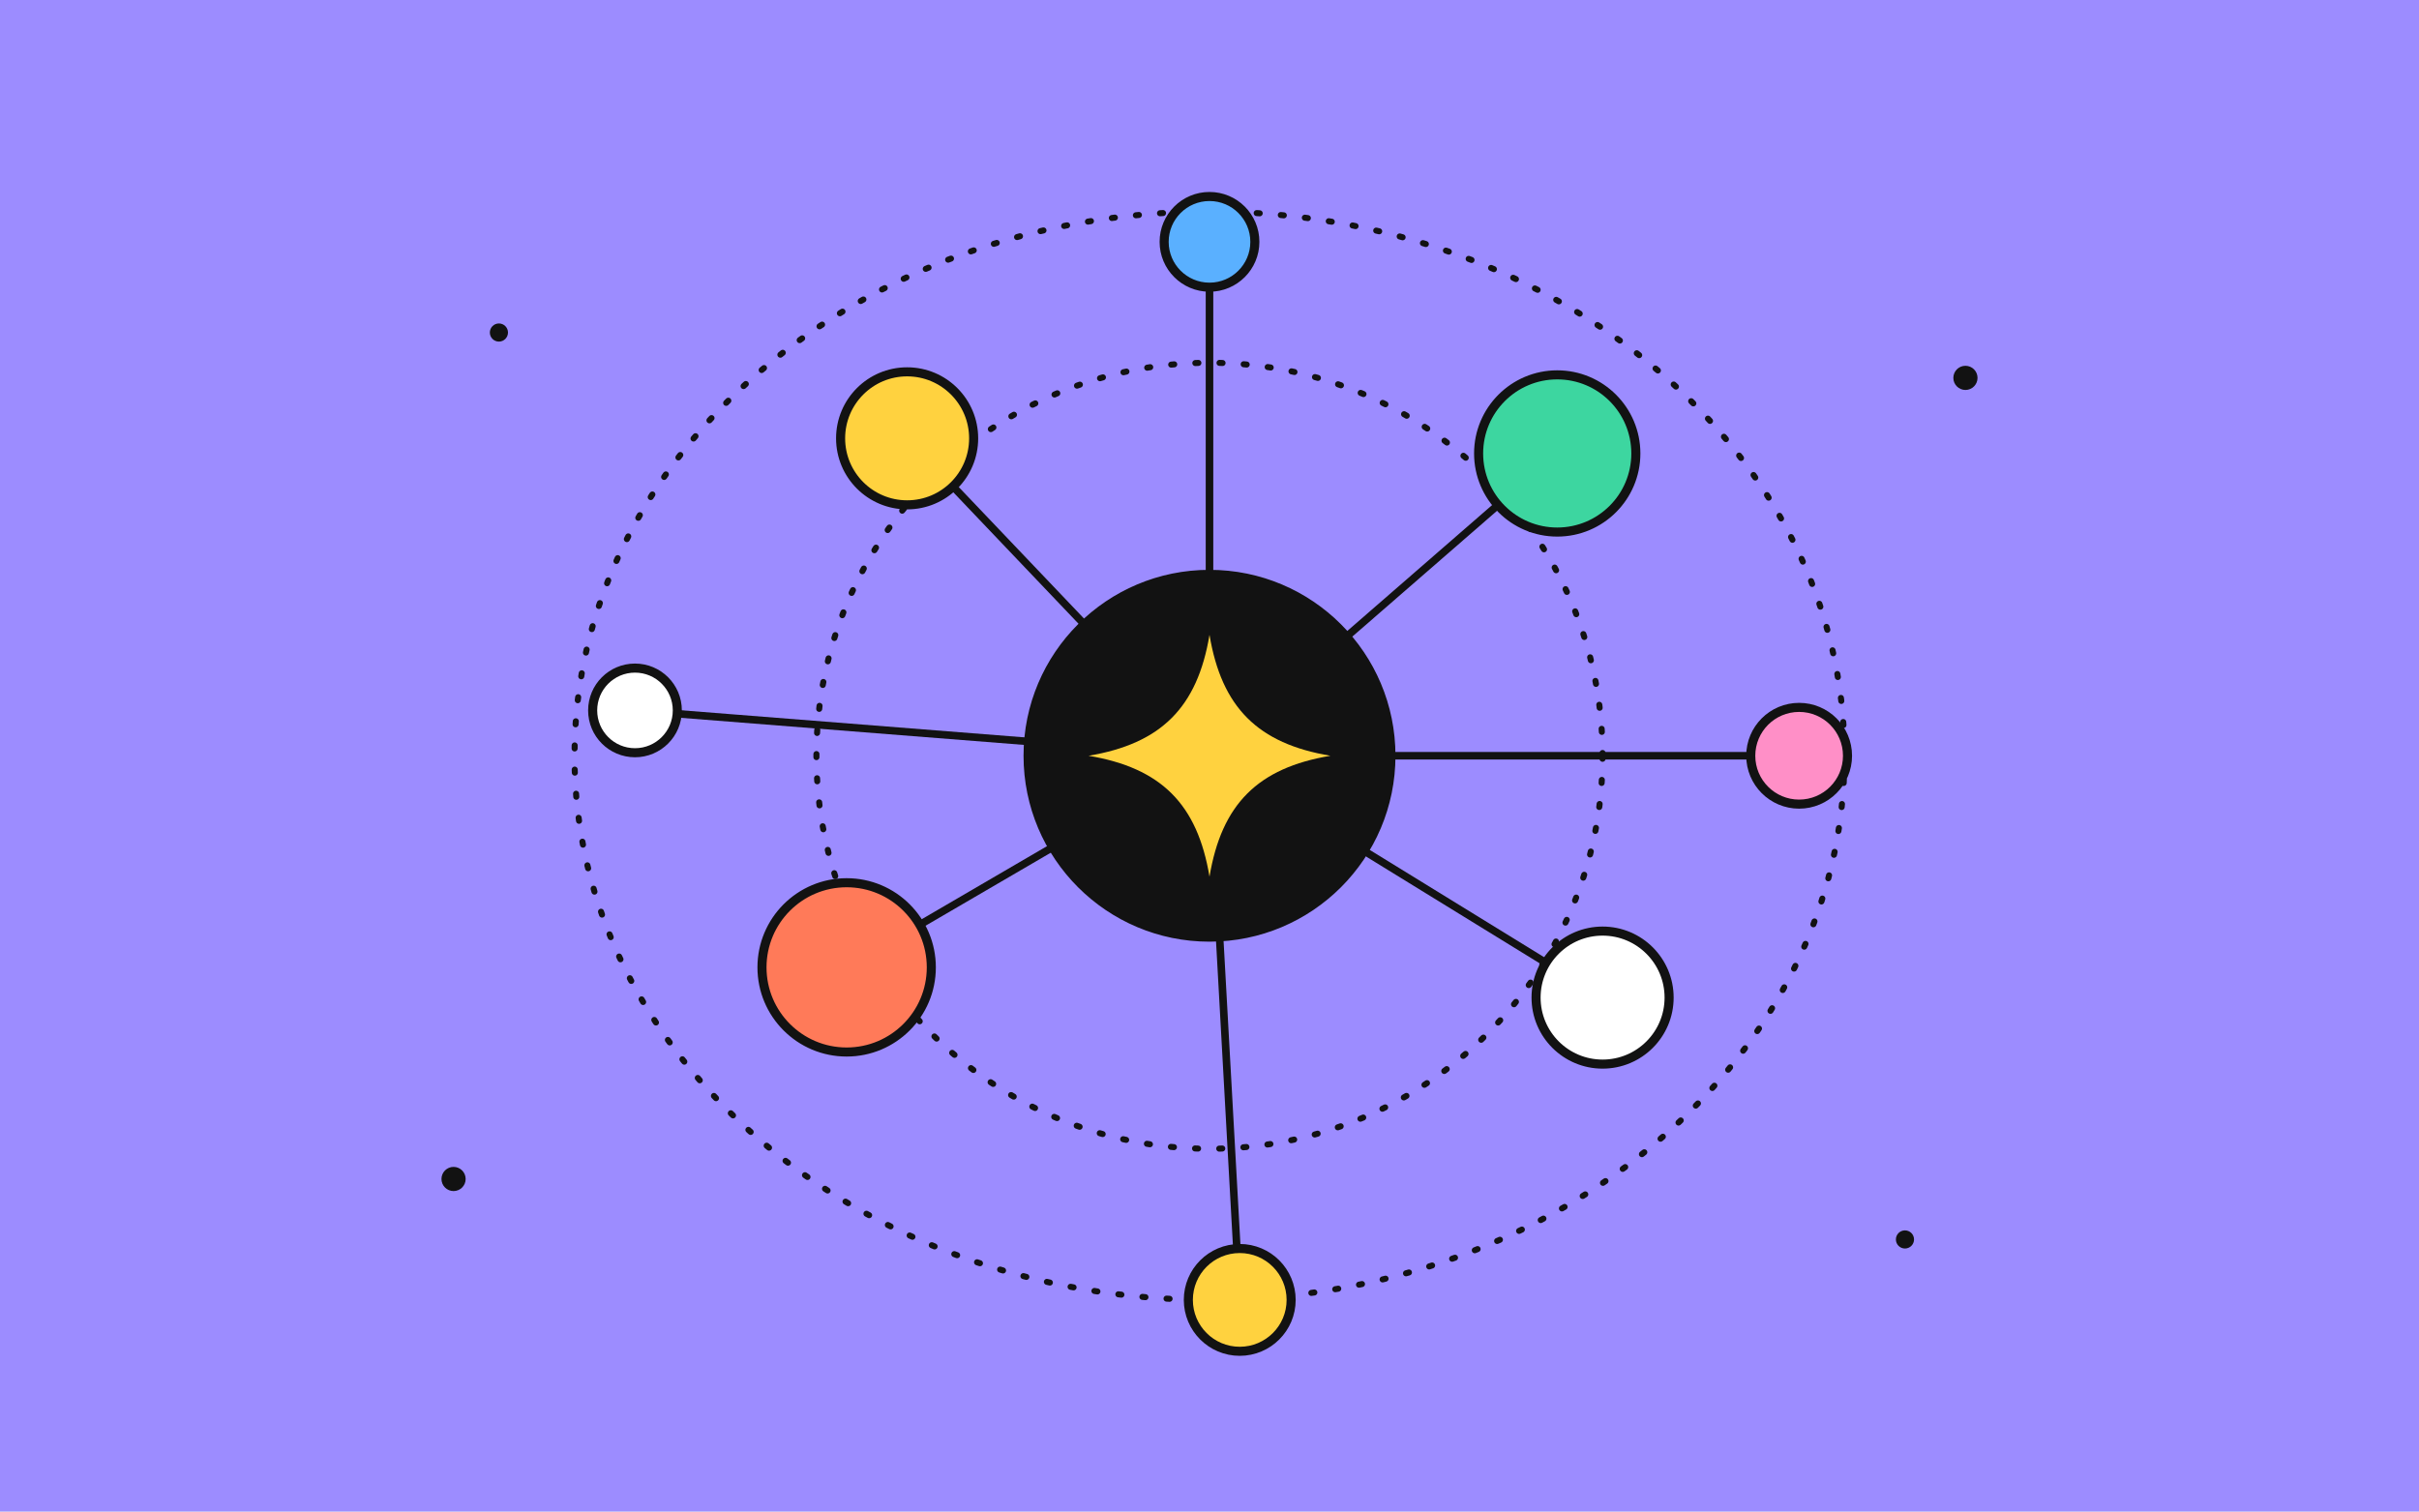
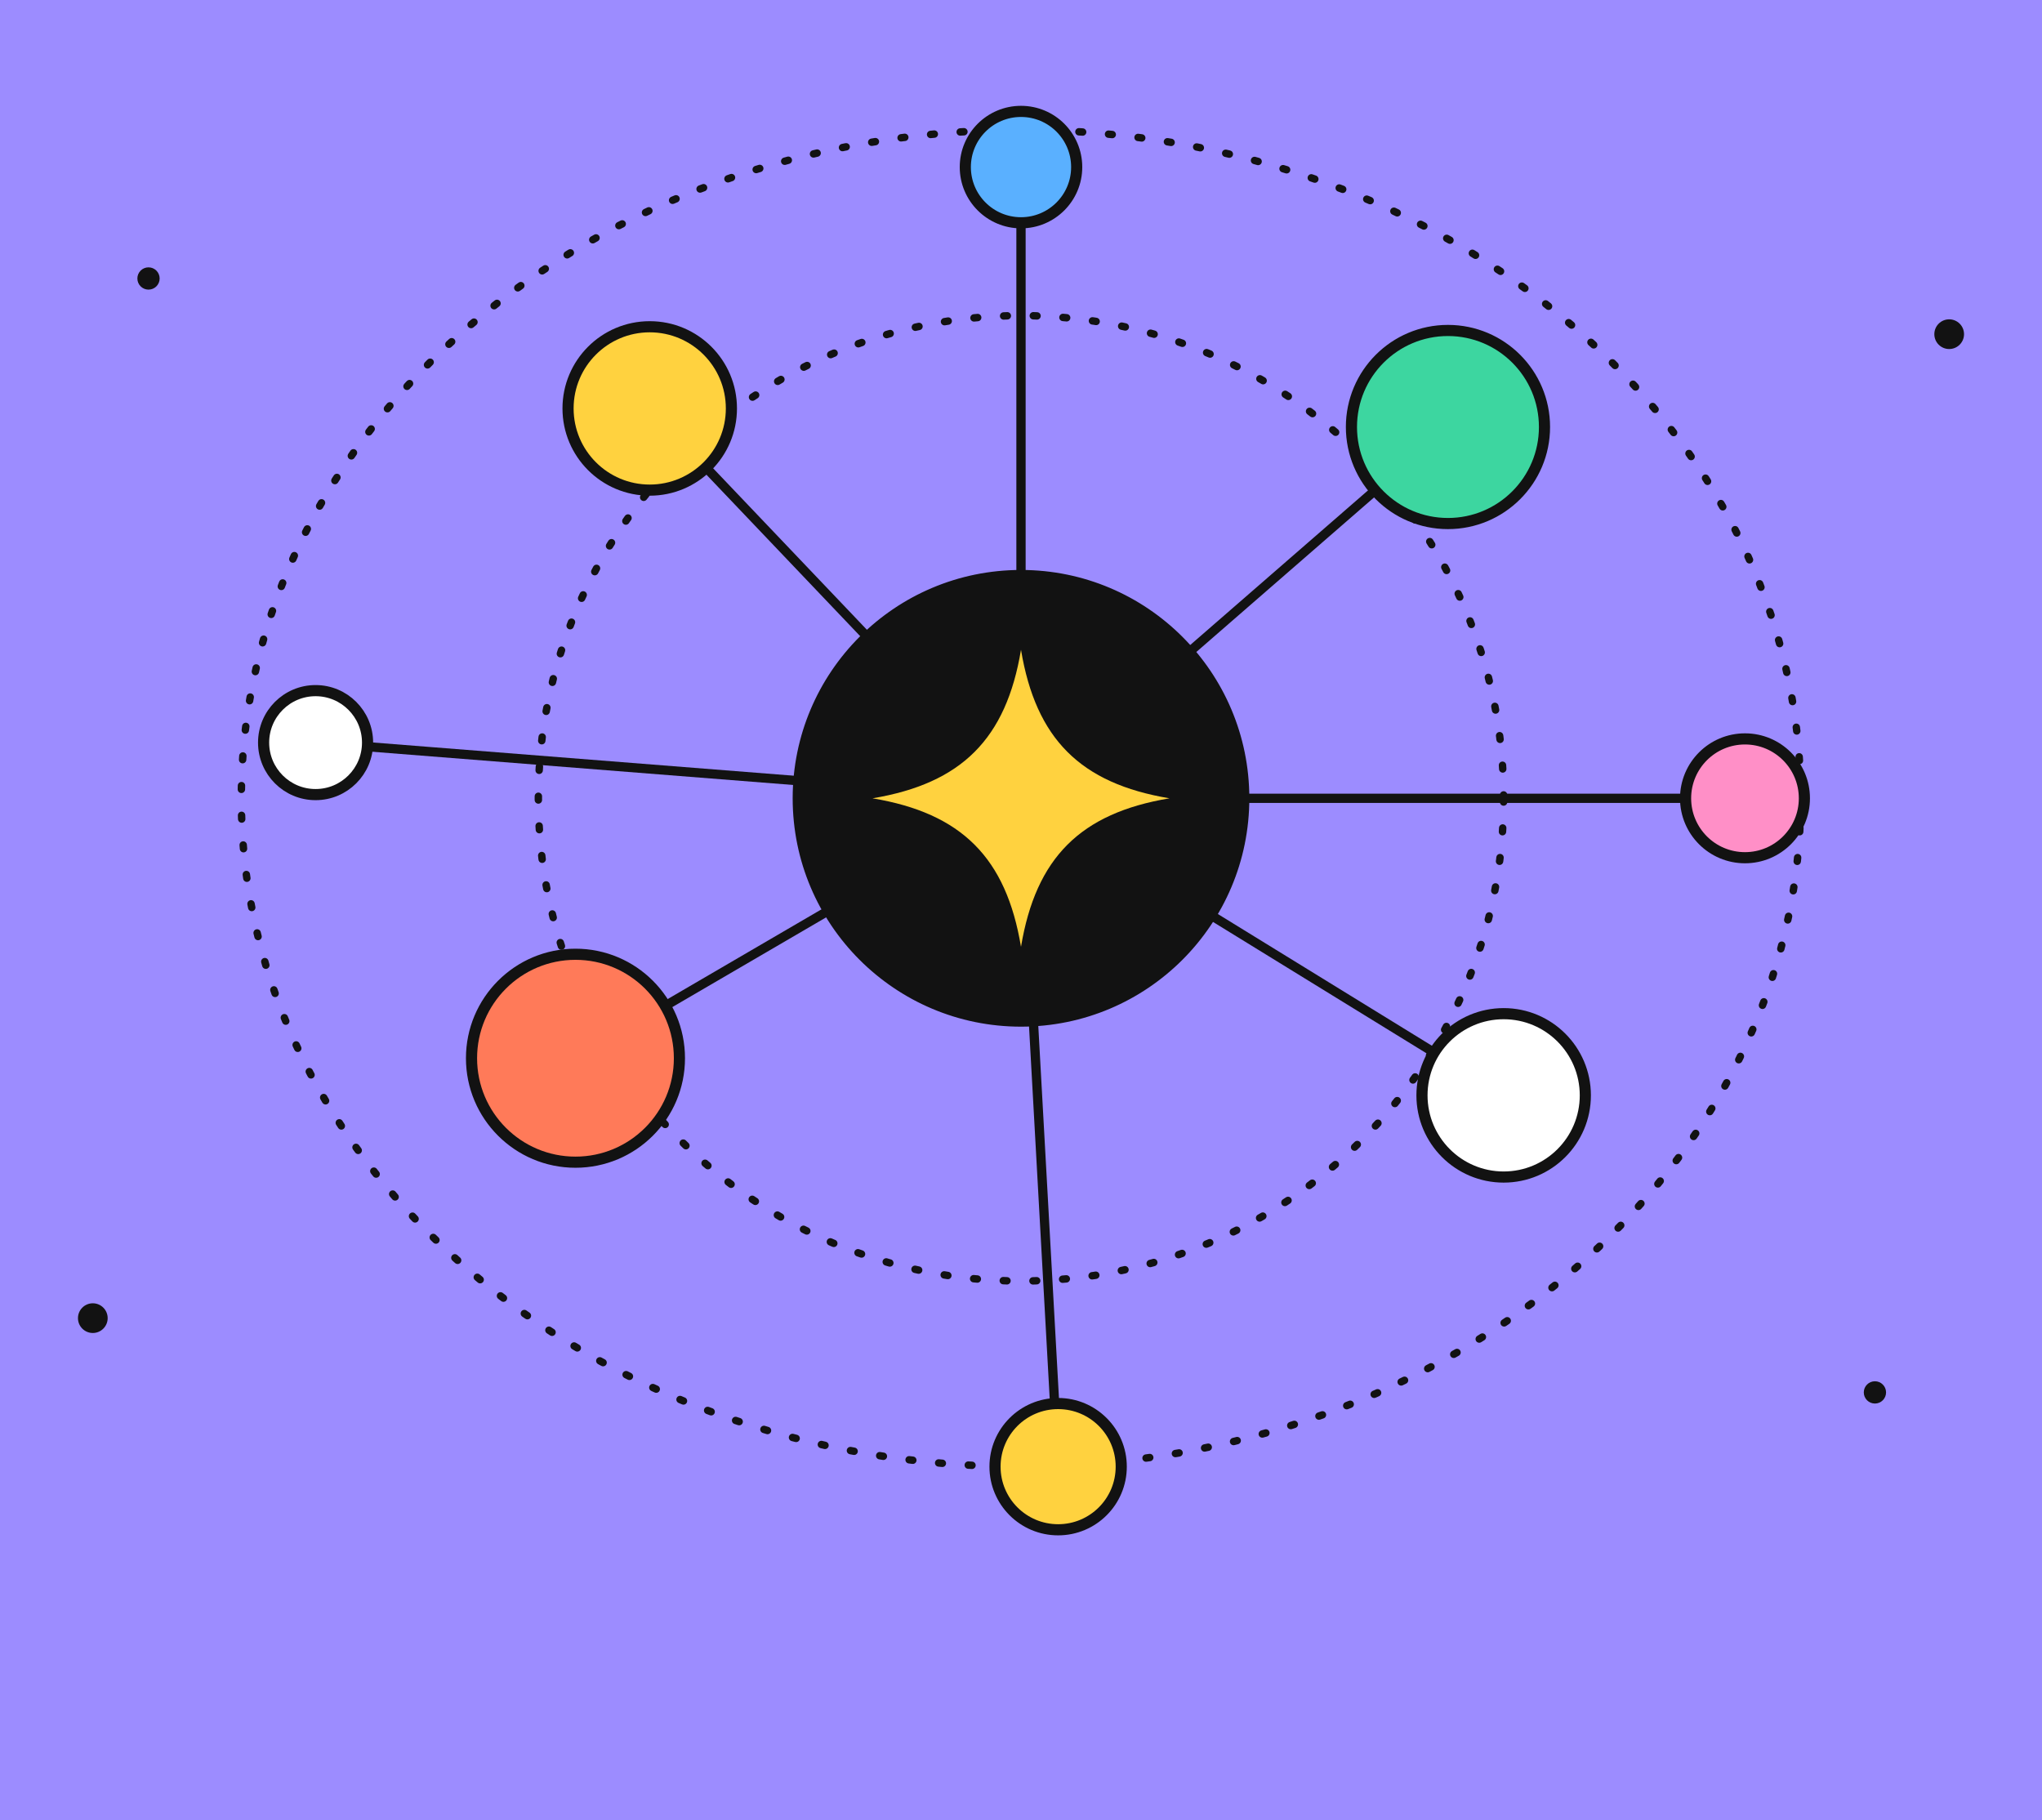
- <svg xmlns="http://www.w3.org/2000/svg" viewBox="0 0 1600 1000" preserveAspectRatio="xMidYMid slice">
-   <rect width="1600" height="1000" fill="#9C8CFF" />
+ <svg xmlns="http://www.w3.org/2000/svg" viewBox="250 70 1100 980" preserveAspectRatio="xMidYMid meet">
+   <rect x="-4000" y="-4000" width="9600" height="9000" fill="#9C8CFF" />
  <g fill="none" stroke="#121212" stroke-width="4" stroke-dasharray="2 14" stroke-linecap="round">
    <ellipse cx="800" cy="500" rx="260" ry="260" />
    <ellipse cx="800" cy="500" rx="420" ry="360" />
  </g>
  <g stroke="#121212" stroke-width="5">
    <path d="M800 500L600 290M800 500L1030 300M800 500L560 640M800 500L1060 660M800 500L800 160M800 500L820 860M800 500L420 470M800 500L1190 500" />
  </g>
  <g stroke="#121212" stroke-width="6">
    <circle cx="600" cy="290" r="44" fill="#FFD23F" />
    <circle cx="1030" cy="300" r="52" fill="#3DD6A0" />
    <circle cx="560" cy="640" r="56" fill="#FF7A59" />
    <circle cx="1060" cy="660" r="44" fill="#fff" />
    <circle cx="800" cy="160" r="30" fill="#5AB0FF" />
    <circle cx="820" cy="860" r="34" fill="#FFD23F" />
    <circle cx="420" cy="470" r="28" fill="#fff" />
    <circle cx="1190" cy="500" r="32" fill="#FF8FC7" />
    <circle cx="800" cy="500" r="120" fill="#121212" />
  </g>
  <path d="M800 420c8 48 32 72 80 80-48 8-72 32-80 80-8-48-32-72-80-80 48-8 72-32 80-80z" fill="#FFD23F" />
  <g fill="#121212">
    <circle cx="1300" cy="250" r="8" />
    <circle cx="300" cy="780" r="8" />
    <circle cx="1260" cy="820" r="6" />
    <circle cx="330" cy="220" r="6" />
  </g>
</svg>
